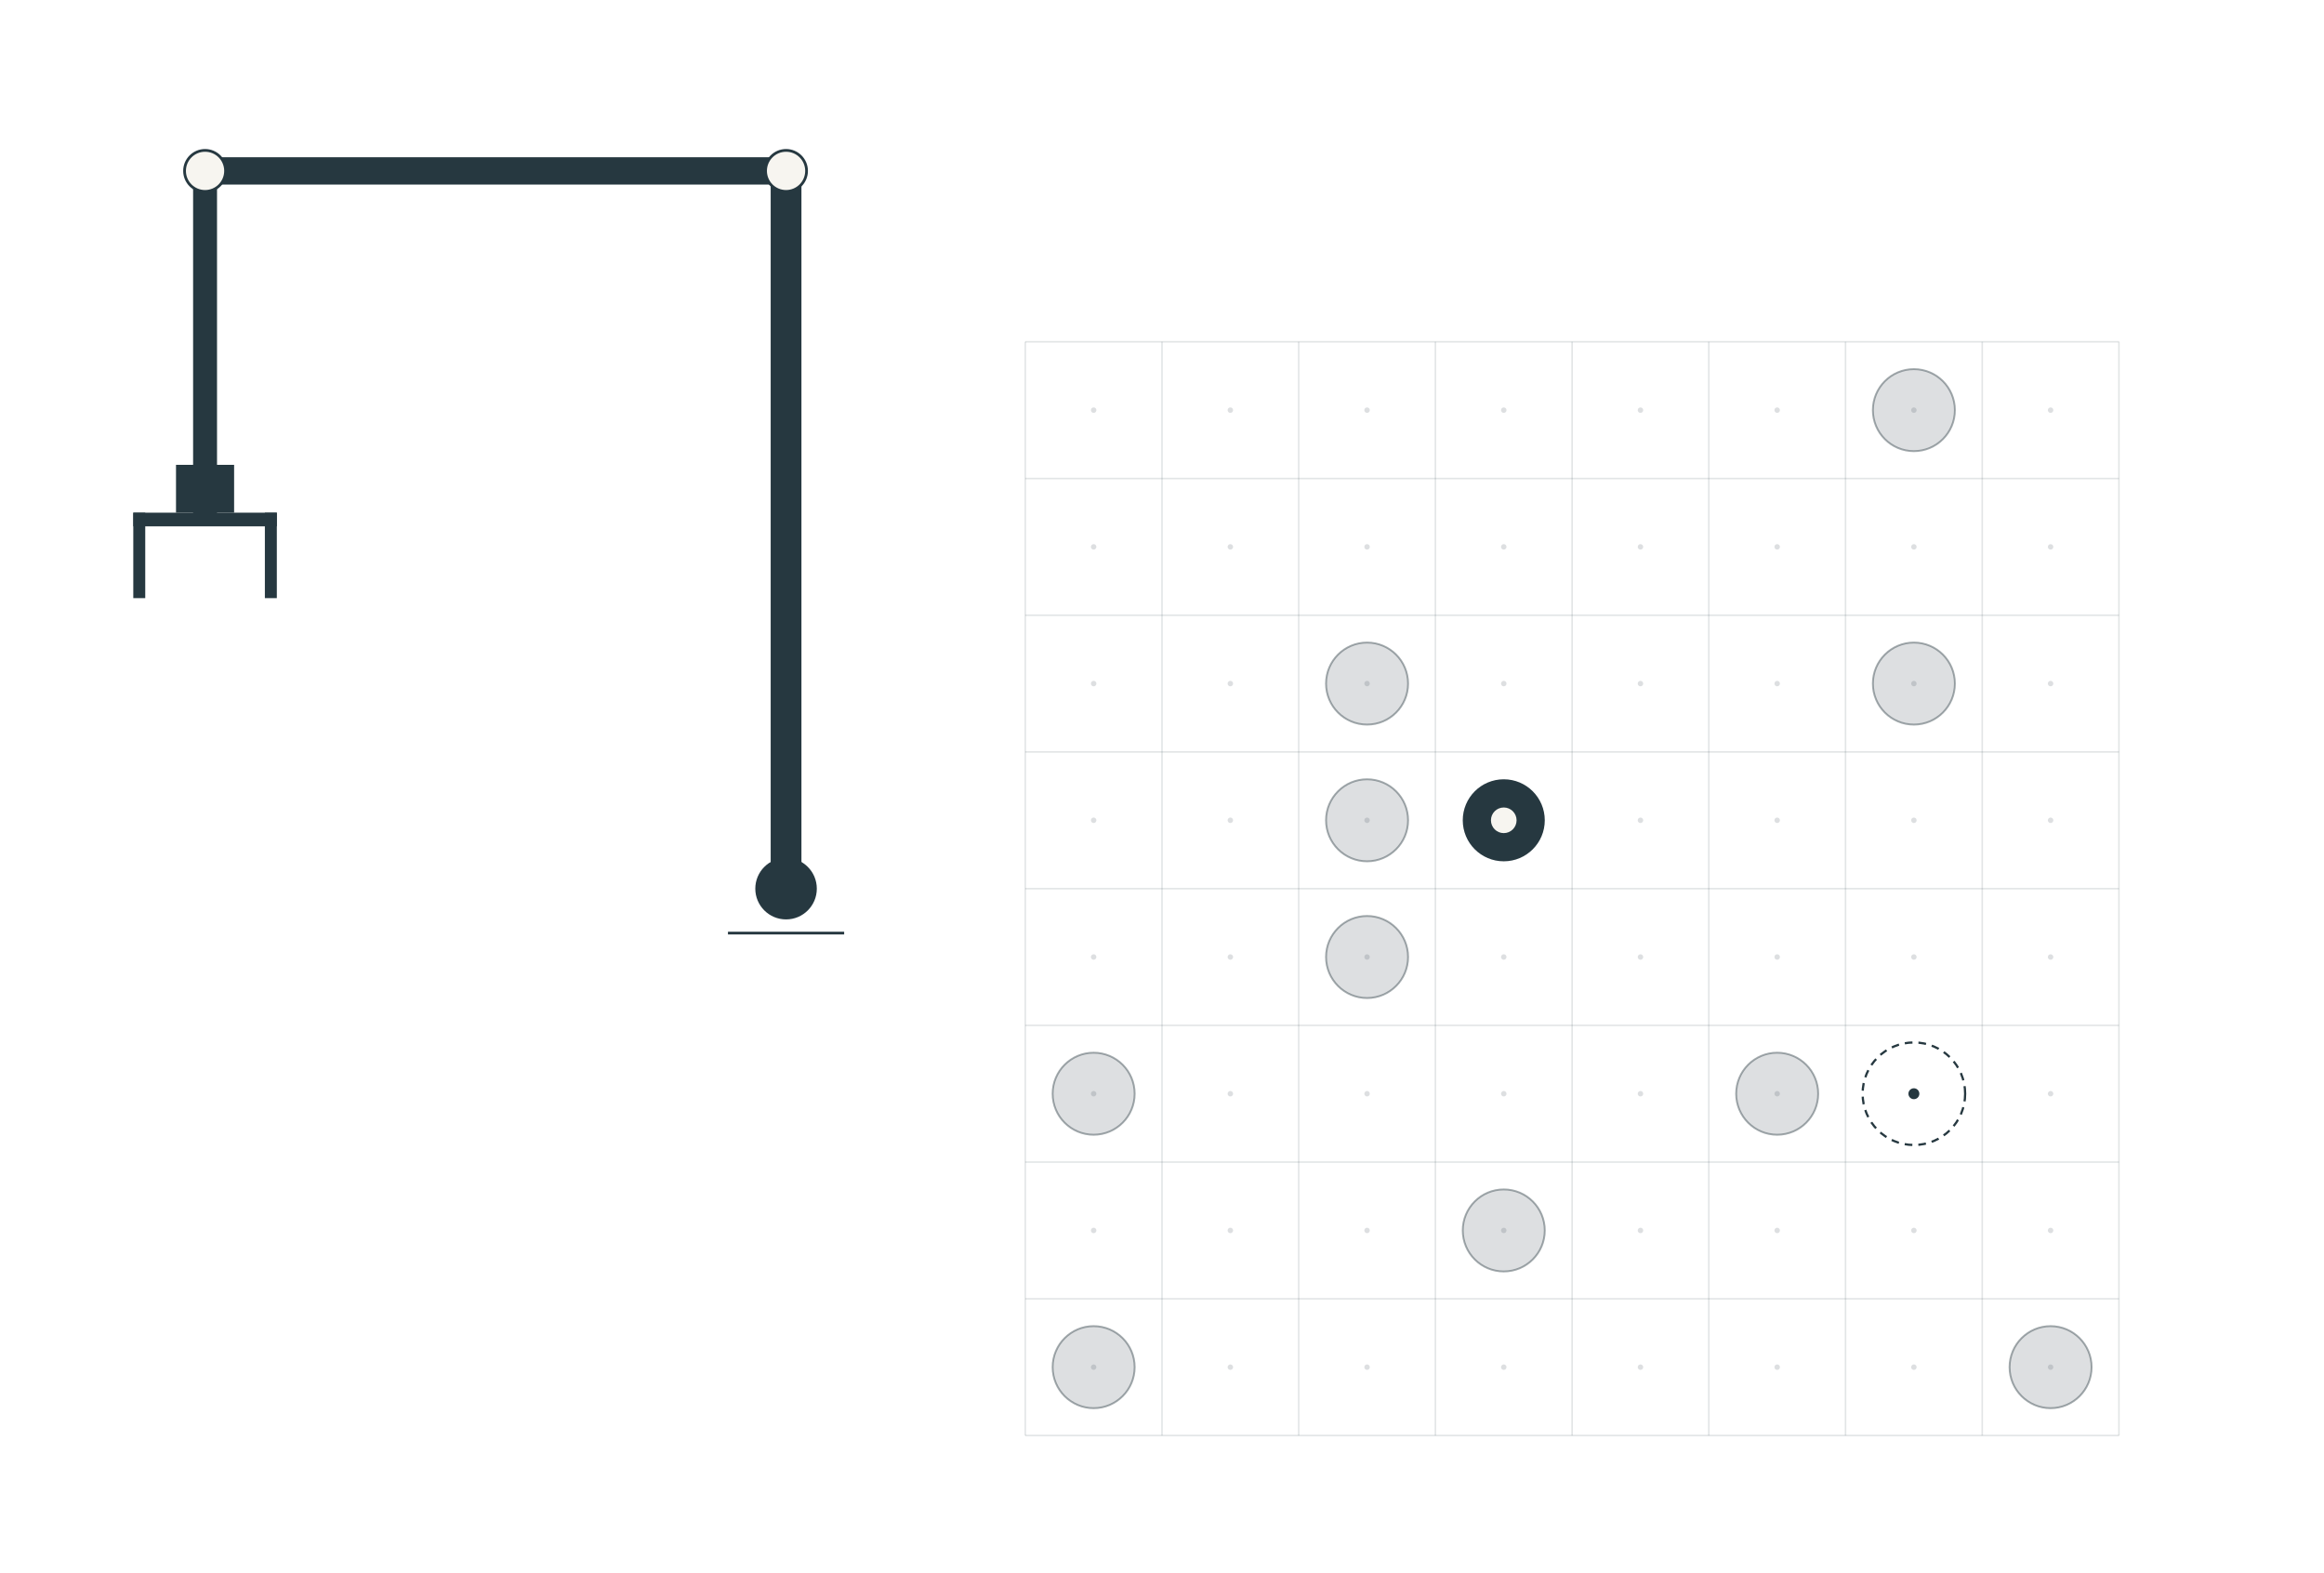
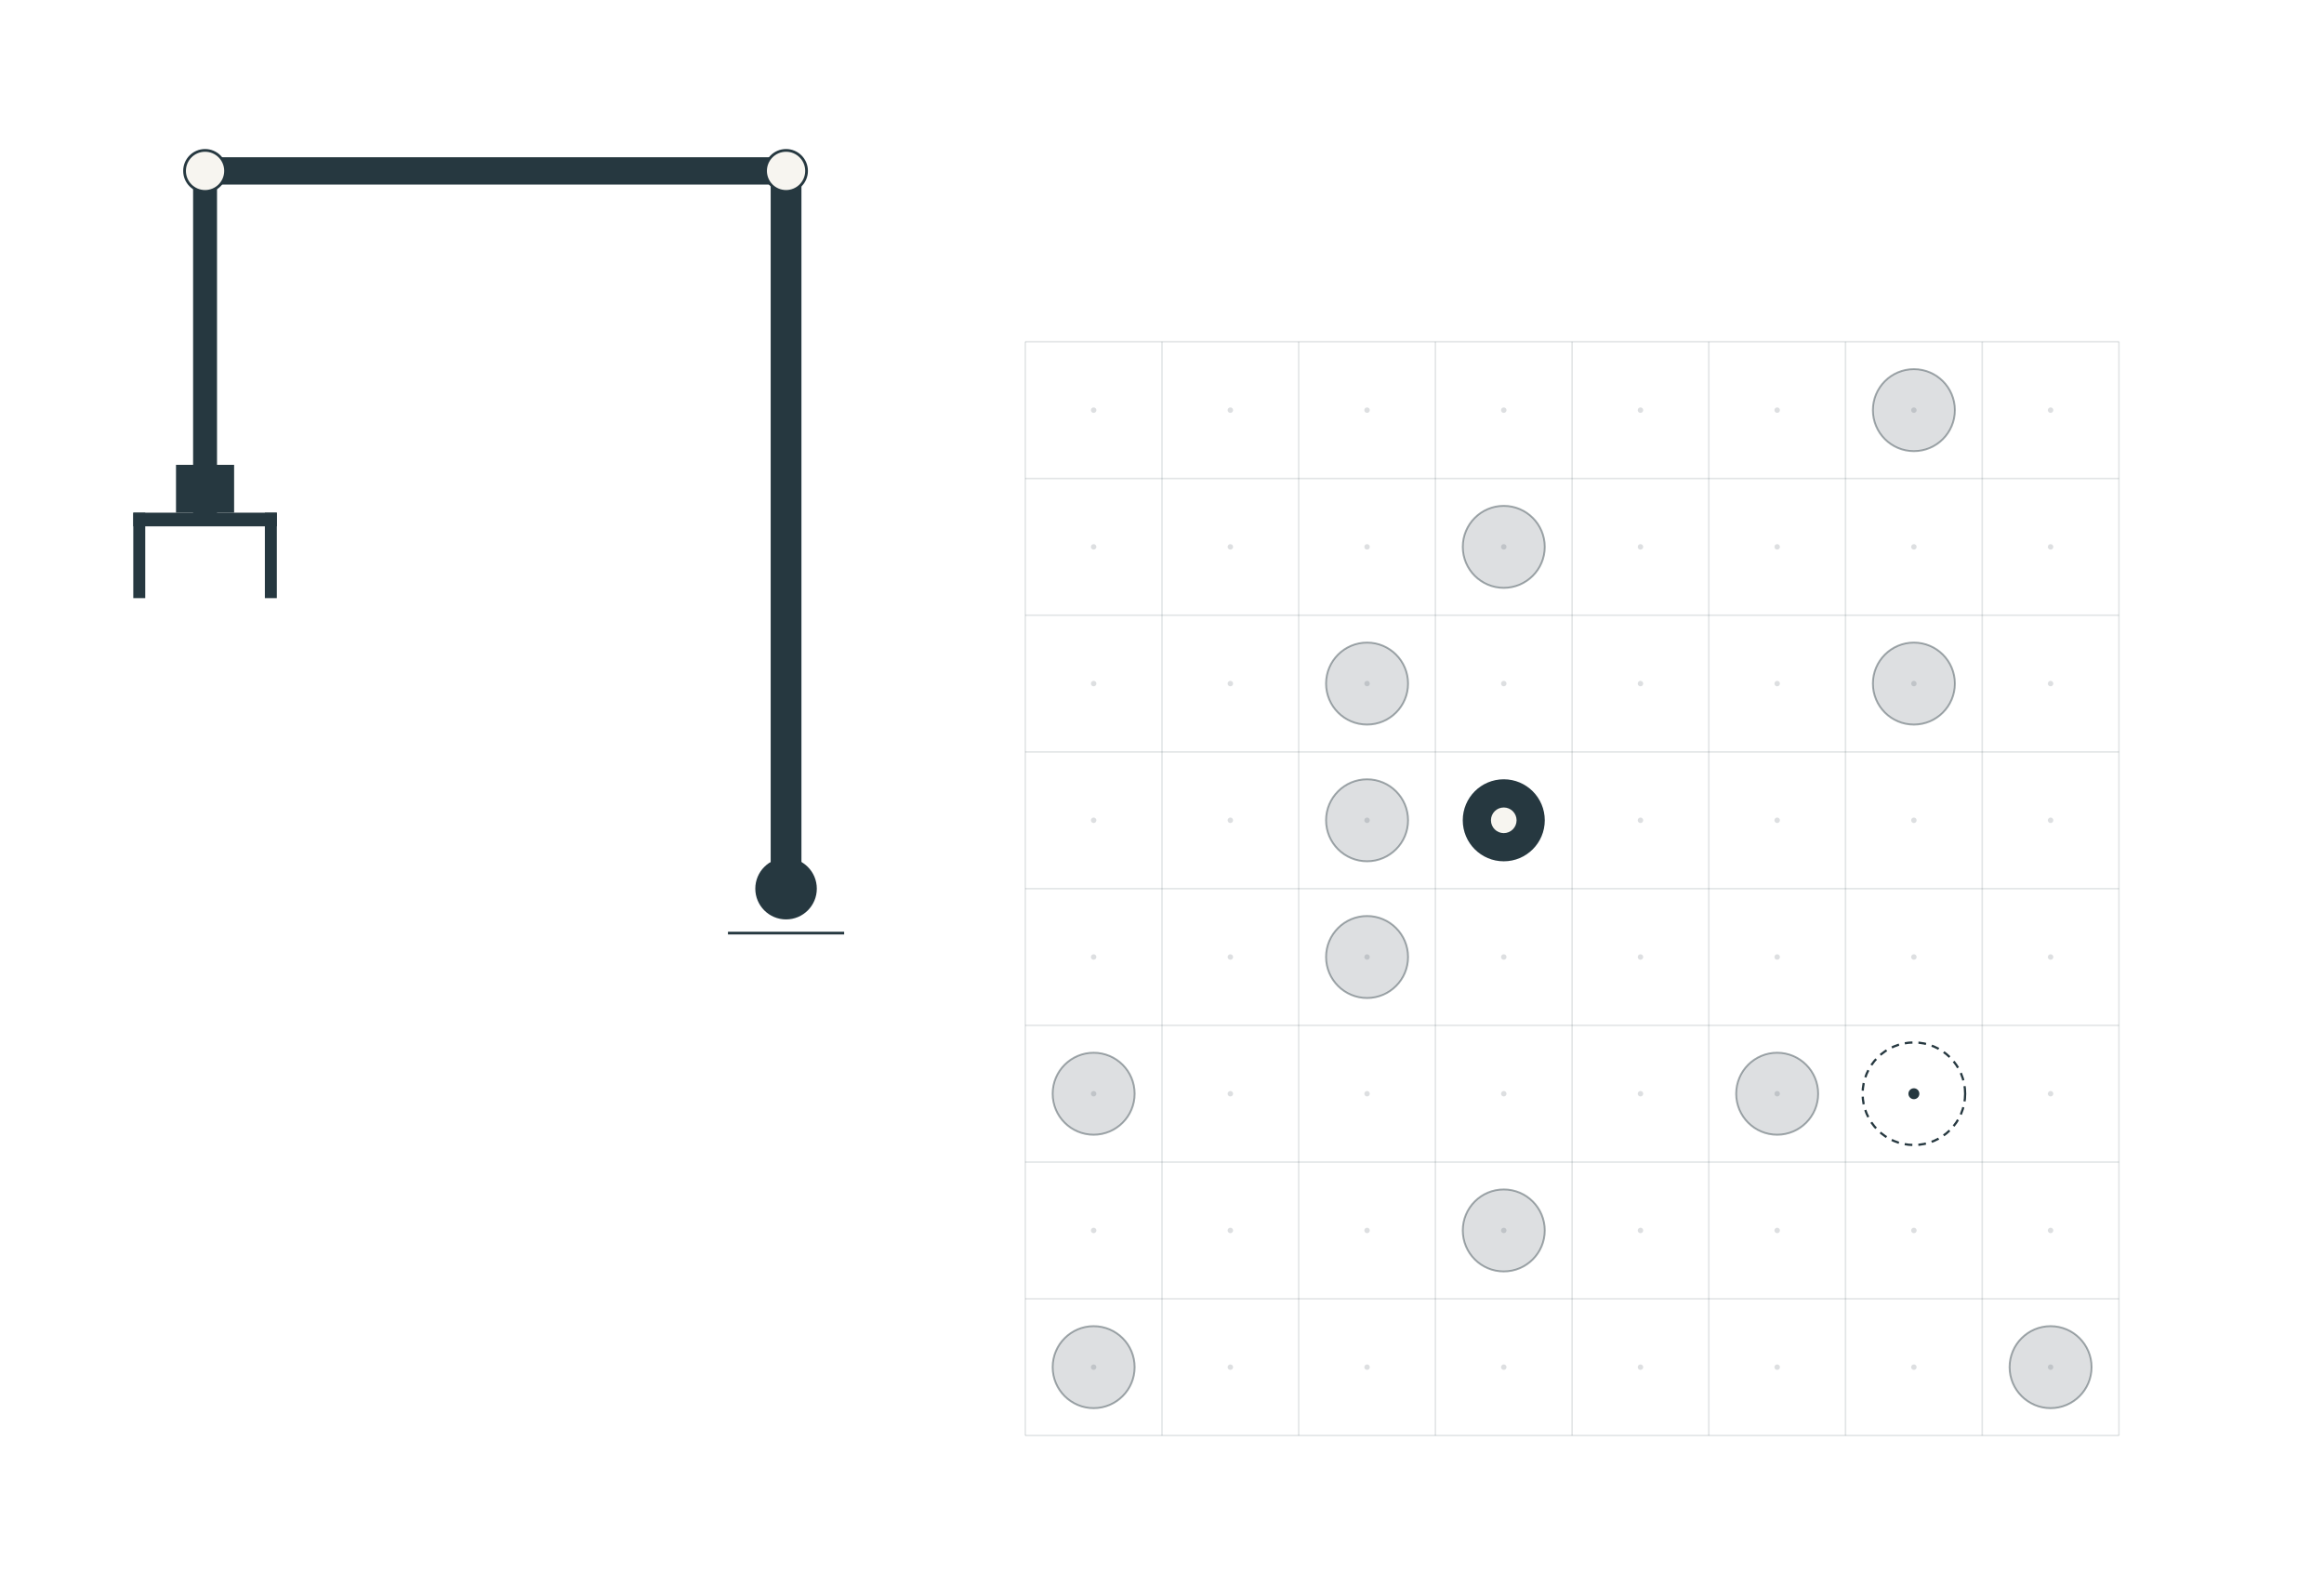
<svg xmlns="http://www.w3.org/2000/svg" viewBox="0 0 1360 920" width="1360" height="920" fill="none" shape-rendering="geometricPrecision">
  <g id="lattice">
    <g id="lattice-lines" stroke="#263840" stroke-width="0.9" stroke-opacity="0.13" fill="none">
      <path d="M600,840 L600,200" />
      <path d="M680,840 L680,200" />
      <path d="M760,840 L760,200" />
      <path d="M840,840 L840,200" />
      <path d="M920,840 L920,200" />
      <path d="M1000,840 L1000,200" />
      <path d="M1080,840 L1080,200" />
      <path d="M1160,840 L1160,200" />
      <path d="M1240,840 L1240,200" />
      <path d="M600,840 L1240,840" />
      <path d="M600,760 L1240,760" />
      <path d="M600,680 L1240,680" />
      <path d="M600,600 L1240,600" />
      <path d="M600,520 L1240,520" />
      <path d="M600,440 L1240,440" />
      <path d="M600,360 L1240,360" />
      <path d="M600,280 L1240,280" />
      <path d="M600,200 L1240,200" />
    </g>
    <g id="lattice-centres">
      <circle cx="640" cy="800" r="1.6" fill="#263840" fill-opacity="0.16" />
      <circle cx="720" cy="800" r="1.6" fill="#263840" fill-opacity="0.16" />
      <circle cx="800" cy="800" r="1.6" fill="#263840" fill-opacity="0.16" />
      <circle cx="880" cy="800" r="1.6" fill="#263840" fill-opacity="0.16" />
      <circle cx="960" cy="800" r="1.6" fill="#263840" fill-opacity="0.16" />
      <circle cx="1040" cy="800" r="1.6" fill="#263840" fill-opacity="0.16" />
      <circle cx="1120" cy="800" r="1.6" fill="#263840" fill-opacity="0.16" />
      <circle cx="1200" cy="800" r="1.6" fill="#263840" fill-opacity="0.16" />
      <circle cx="640" cy="720" r="1.6" fill="#263840" fill-opacity="0.16" />
      <circle cx="720" cy="720" r="1.6" fill="#263840" fill-opacity="0.16" />
      <circle cx="800" cy="720" r="1.6" fill="#263840" fill-opacity="0.16" />
      <circle cx="880" cy="720" r="1.6" fill="#263840" fill-opacity="0.16" />
      <circle cx="960" cy="720" r="1.6" fill="#263840" fill-opacity="0.16" />
      <circle cx="1040" cy="720" r="1.6" fill="#263840" fill-opacity="0.16" />
      <circle cx="1120" cy="720" r="1.6" fill="#263840" fill-opacity="0.16" />
      <circle cx="1200" cy="720" r="1.6" fill="#263840" fill-opacity="0.16" />
      <circle cx="640" cy="640" r="1.6" fill="#263840" fill-opacity="0.16" />
      <circle cx="720" cy="640" r="1.6" fill="#263840" fill-opacity="0.16" />
      <circle cx="800" cy="640" r="1.6" fill="#263840" fill-opacity="0.16" />
      <circle cx="880" cy="640" r="1.6" fill="#263840" fill-opacity="0.16" />
      <circle cx="960" cy="640" r="1.6" fill="#263840" fill-opacity="0.16" />
      <circle cx="1040" cy="640" r="1.6" fill="#263840" fill-opacity="0.16" />
      <circle cx="1120" cy="640" r="1.6" fill="#263840" fill-opacity="0.16" />
      <circle cx="1200" cy="640" r="1.6" fill="#263840" fill-opacity="0.16" />
      <circle cx="640" cy="560" r="1.6" fill="#263840" fill-opacity="0.16" />
      <circle cx="720" cy="560" r="1.6" fill="#263840" fill-opacity="0.16" />
      <circle cx="800" cy="560" r="1.6" fill="#263840" fill-opacity="0.16" />
      <circle cx="880" cy="560" r="1.6" fill="#263840" fill-opacity="0.16" />
      <circle cx="960" cy="560" r="1.6" fill="#263840" fill-opacity="0.16" />
      <circle cx="1040" cy="560" r="1.6" fill="#263840" fill-opacity="0.16" />
      <circle cx="1120" cy="560" r="1.6" fill="#263840" fill-opacity="0.16" />
      <circle cx="1200" cy="560" r="1.6" fill="#263840" fill-opacity="0.16" />
      <circle cx="640" cy="480" r="1.6" fill="#263840" fill-opacity="0.16" />
      <circle cx="720" cy="480" r="1.6" fill="#263840" fill-opacity="0.16" />
      <circle cx="800" cy="480" r="1.6" fill="#263840" fill-opacity="0.16" />
      <circle cx="880" cy="480" r="1.6" fill="#263840" fill-opacity="0.16" />
      <circle cx="960" cy="480" r="1.6" fill="#263840" fill-opacity="0.16" />
      <circle cx="1040" cy="480" r="1.6" fill="#263840" fill-opacity="0.16" />
      <circle cx="1120" cy="480" r="1.6" fill="#263840" fill-opacity="0.16" />
      <circle cx="1200" cy="480" r="1.6" fill="#263840" fill-opacity="0.16" />
      <circle cx="640" cy="400" r="1.6" fill="#263840" fill-opacity="0.16" />
      <circle cx="720" cy="400" r="1.6" fill="#263840" fill-opacity="0.16" />
      <circle cx="800" cy="400" r="1.6" fill="#263840" fill-opacity="0.16" />
      <circle cx="880" cy="400" r="1.6" fill="#263840" fill-opacity="0.16" />
      <circle cx="960" cy="400" r="1.6" fill="#263840" fill-opacity="0.16" />
      <circle cx="1040" cy="400" r="1.6" fill="#263840" fill-opacity="0.16" />
      <circle cx="1120" cy="400" r="1.6" fill="#263840" fill-opacity="0.16" />
      <circle cx="1200" cy="400" r="1.6" fill="#263840" fill-opacity="0.16" />
      <circle cx="640" cy="320" r="1.6" fill="#263840" fill-opacity="0.16" />
      <circle cx="720" cy="320" r="1.6" fill="#263840" fill-opacity="0.16" />
      <circle cx="800" cy="320" r="1.6" fill="#263840" fill-opacity="0.16" />
      <circle cx="880" cy="320" r="1.6" fill="#263840" fill-opacity="0.16" />
      <circle cx="960" cy="320" r="1.6" fill="#263840" fill-opacity="0.16" />
      <circle cx="1040" cy="320" r="1.6" fill="#263840" fill-opacity="0.16" />
      <circle cx="1120" cy="320" r="1.6" fill="#263840" fill-opacity="0.16" />
      <circle cx="1200" cy="320" r="1.6" fill="#263840" fill-opacity="0.16" />
      <circle cx="640" cy="240" r="1.6" fill="#263840" fill-opacity="0.16" />
      <circle cx="720" cy="240" r="1.6" fill="#263840" fill-opacity="0.16" />
      <circle cx="800" cy="240" r="1.6" fill="#263840" fill-opacity="0.16" />
      <circle cx="880" cy="240" r="1.6" fill="#263840" fill-opacity="0.16" />
      <circle cx="960" cy="240" r="1.6" fill="#263840" fill-opacity="0.16" />
      <circle cx="1040" cy="240" r="1.6" fill="#263840" fill-opacity="0.16" />
      <circle cx="1120" cy="240" r="1.6" fill="#263840" fill-opacity="0.16" />
      <circle cx="1200" cy="240" r="1.6" fill="#263840" fill-opacity="0.16" />
    </g>
  </g>
  <g id="goal">
    <circle cx="1120" cy="640" r="30" fill="none" stroke="#263840" stroke-width="1.3" stroke-dasharray="4.5 3.5" />
    <circle cx="1120" cy="640" r="3.2" fill="#263840" />
  </g>
  <g id="discs-context">
    <circle cx="1120" cy="240" r="24" id="c0" fill="#263840" fill-opacity="0.16" stroke="#263840" stroke-opacity="0.42" stroke-width="1.1" />
    <circle cx="1120" cy="400" r="24" id="c1" fill="#263840" fill-opacity="0.16" stroke="#263840" stroke-opacity="0.42" stroke-width="1.1" />
    <circle cx="640" cy="800" r="24" id="c2" fill="#263840" fill-opacity="0.16" stroke="#263840" stroke-opacity="0.42" stroke-width="1.1" />
    <circle cx="880" cy="720" r="24" id="c3" fill="#263840" fill-opacity="0.16" stroke="#263840" stroke-opacity="0.42" stroke-width="1.1" />
    <circle cx="1200" cy="800" r="24" id="c4" fill="#263840" fill-opacity="0.16" stroke="#263840" stroke-opacity="0.42" stroke-width="1.1" />
    <circle cx="640" cy="640" r="24" id="c5" fill="#263840" fill-opacity="0.16" stroke="#263840" stroke-opacity="0.42" stroke-width="1.1" />
+     <circle cx="880" cy="320" r="24" id="c6" fill="#263840" fill-opacity="0.16" stroke="#263840" stroke-opacity="0.42" stroke-width="1.1" />
  </g>
  <g id="blockers-initial">
    <circle cx="800" cy="400" r="24" id="b1" fill="#263840" fill-opacity="0.16" stroke="#263840" stroke-opacity="0.42" stroke-width="1.1" />
    <circle cx="800" cy="560" r="24" id="b2" fill="#263840" fill-opacity="0.16" stroke="#263840" stroke-opacity="0.42" stroke-width="1.1" />
    <circle cx="800" cy="480" r="24" id="b3" fill="#263840" fill-opacity="0.16" stroke="#263840" stroke-opacity="0.42" stroke-width="1.1" />
    <circle cx="1040" cy="640" r="24" id="b4" fill="#263840" fill-opacity="0.16" stroke="#263840" stroke-opacity="0.42" stroke-width="1.1" />
  </g>
  <g id="target">
    <circle cx="880" cy="480" r="24" fill="#263840" />
    <circle cx="880" cy="480" r="7.5" fill="#F7F5F0" />
  </g>
  <g id="robot-home" opacity="1">
    <path d="M426,546 L494,546" stroke="#263840" stroke-width="1.6" />
    <circle cx="460" cy="520" r="18" fill="#263840" />
    <circle cx="460" cy="520" r="5.5" fill="#F7F5F0" />
    <path d="M460,520 L460,100" stroke="#263840" stroke-width="18" stroke-linecap="round" />
    <path d="M460,100 L120,100" stroke="#263840" stroke-width="16" stroke-linecap="round" />
    <path d="M120,100 L120,300" stroke="#263840" stroke-width="14" stroke-linecap="round" />
    <rect x="-14" y="-17" width="28" height="34" transform="translate(120 286) rotate(-270)" fill="#263840" />
    <rect x="-4" y="-42" width="8" height="84" transform="translate(120 304) rotate(-270)" fill="#263840" />
    <rect x="-25" y="-3.5" width="50" height="7" transform="translate(81.5 325) rotate(-270)" fill="#263840" />
    <rect x="-25" y="-3.5" width="50" height="7" transform="translate(158.5 325) rotate(-270)" fill="#263840" />
    <circle cx="460" cy="100" r="12" fill="#F7F5F0" stroke="#263840" stroke-width="1.6" />
    <circle cx="120" cy="100" r="12" fill="#F7F5F0" stroke="#263840" stroke-width="1.6" />
  </g>
</svg>
